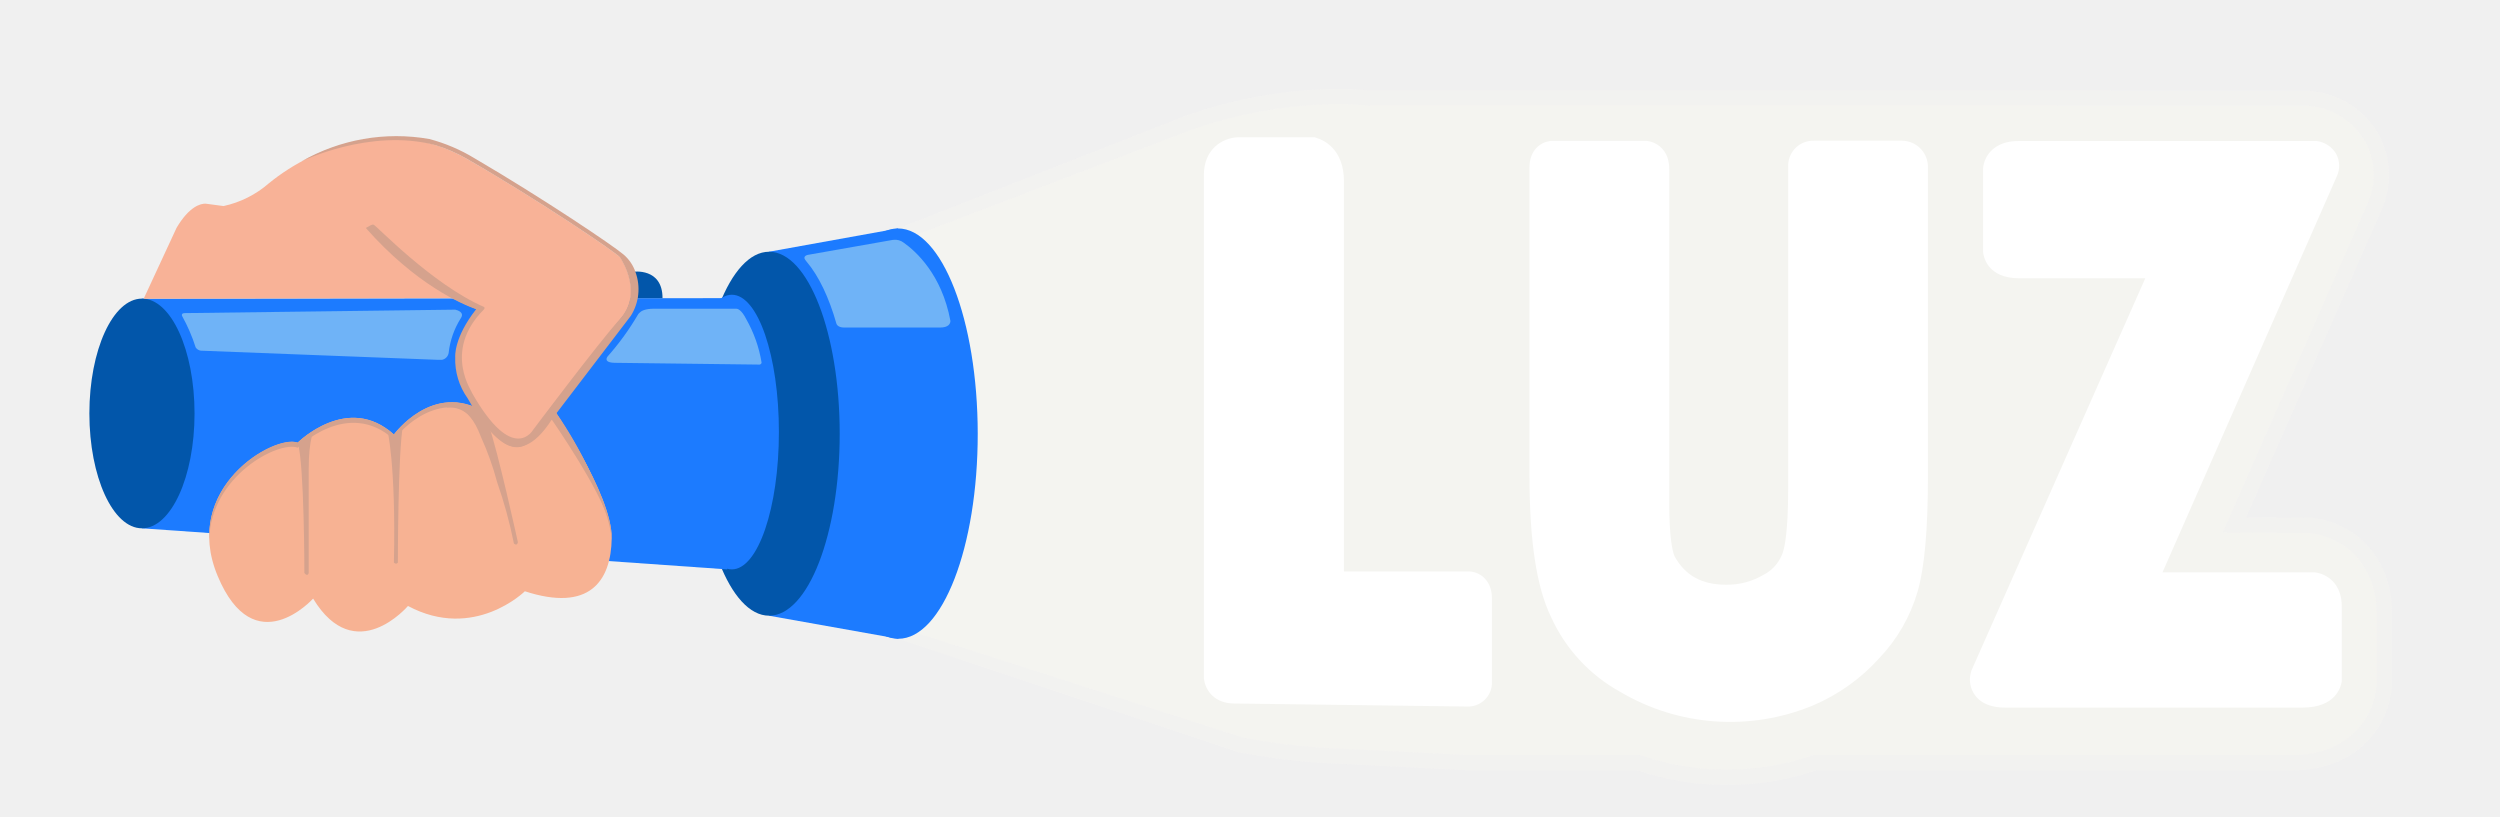
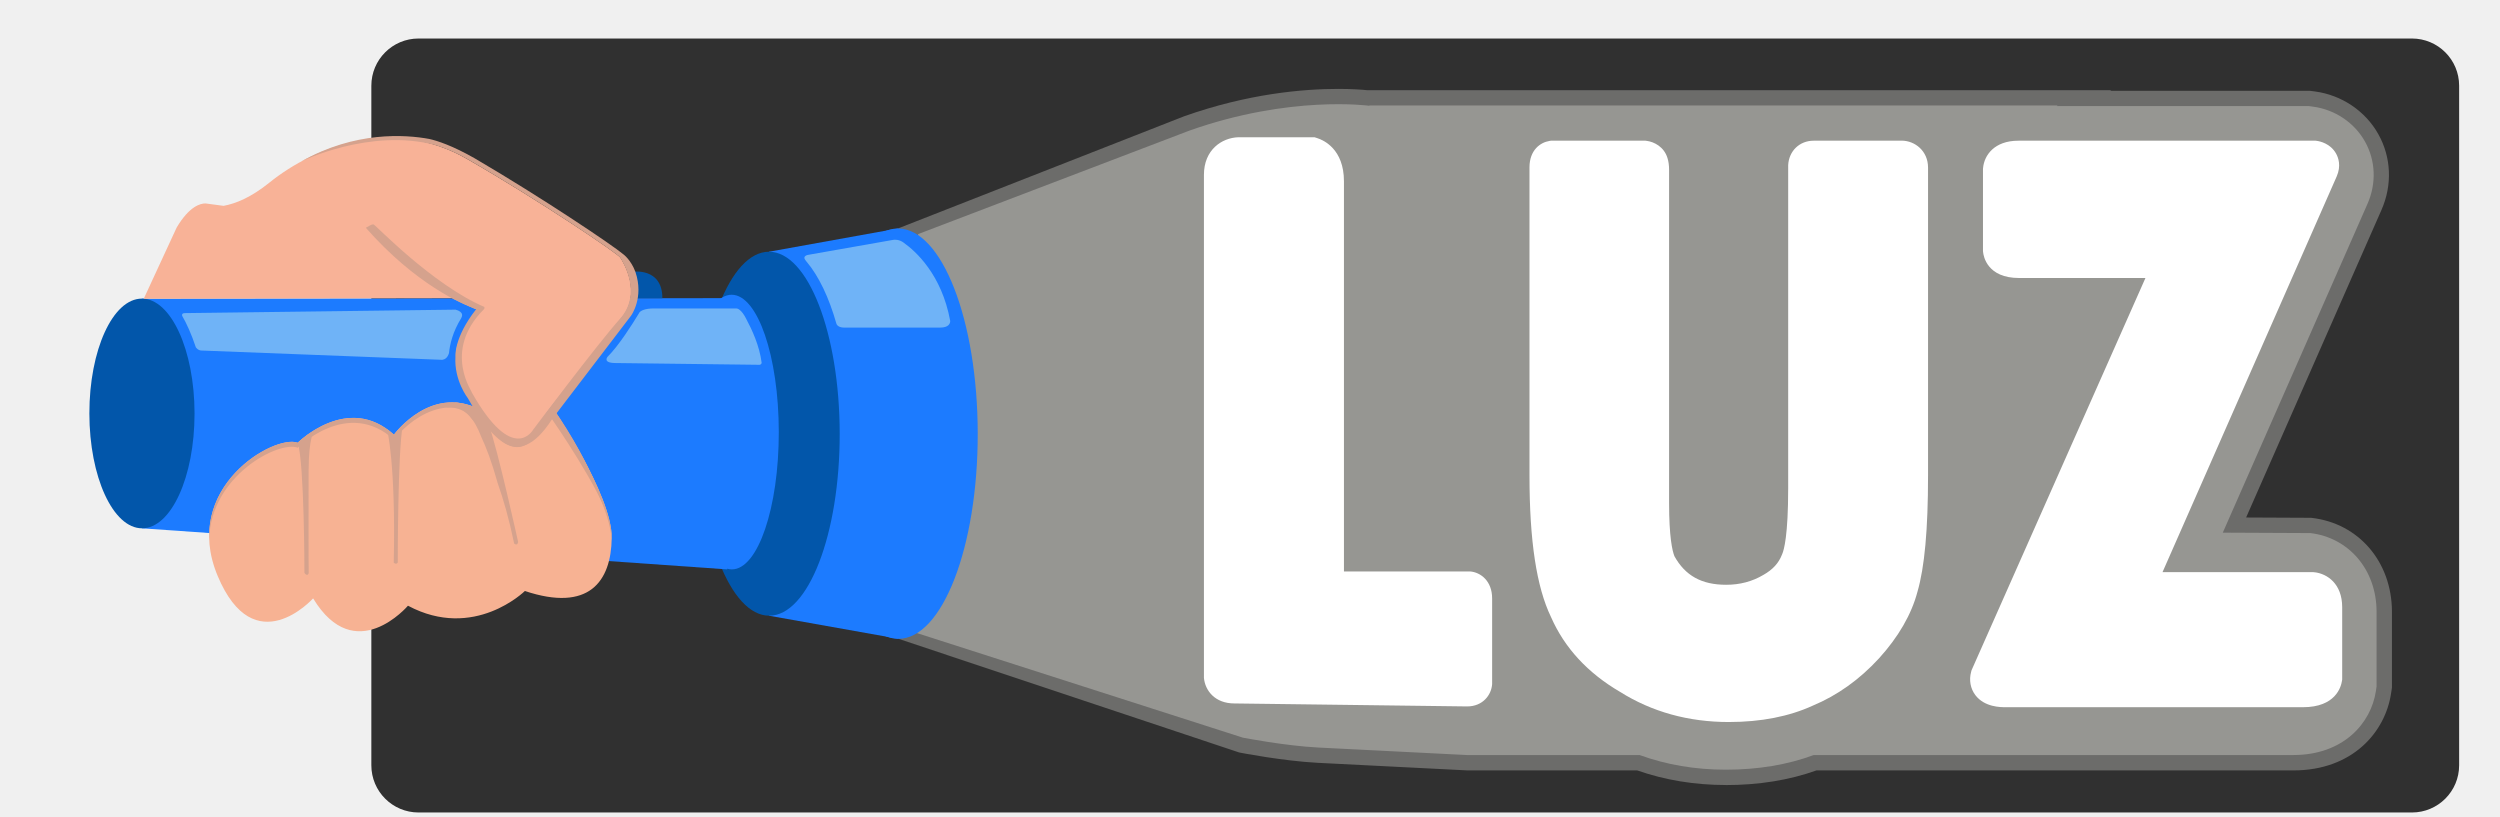
- <svg xmlns="http://www.w3.org/2000/svg" viewBox="0 0 477.79 156.08">
+ <svg xmlns="http://www.w3.org/2000/svg" id="Layer_1" data-name="Layer 1" viewBox="0 0 477.79 156.08">
  <defs>
-     <style>.cls-1{fill:#f9f7f2;opacity:0.3;}.cls-2{fill:#fff;}.cls-3{fill:#1c7bff;}.cls-4{fill:#0256aa;}.cls-5{fill:#ea8e75;}.cls-6{fill:#f7b293;}.cls-7{fill:#d5a28d;}.cls-8{fill:#6fb3f7;}.cls-9{fill:#f8b297;}</style>
+     <style>
+       .cls-1 {
+         fill: #fff;
+       }
+ 
+       .cls-2 {
+         fill: #6fb3f7;
+       }
+ 
+       .cls-3 {
+         fill: #1c7bff;
+       }
+ 
+       .cls-4 {
+         fill: #0256aa;
+       }
+ 
+       .cls-5 {
+         fill: #303030;
+       }
+ 
+       .cls-6 {
+         fill: #f9f7f2;
+         opacity: .3;
+       }
+ 
+       .cls-7 {
+         fill: #f7b293;
+       }
+ 
+       .cls-8 {
+         fill: #f8b297;
+       }
+ 
+       .cls-9 {
+         fill: #ea8e75;
+       }
+ 
+       .cls-10 {
+         fill: #d5a28d;
+       }
+     </style>
  </defs>
-   <g id="Layer_1" data-name="Layer 1">
-     <path class="cls-1" d="M329.84,150a51.16,51.16,0,0,1-17-2.8H280.31l-28.41-1.44a126.87,126.87,0,0,1-15-1.95l-.13,0-65.11-21.73,13.85-43.89L171.62,43.66l54.64-21.41A89,89,0,0,1,255.78,17a55.56,55.56,0,0,1,5.56.25H403.5l-.18.11h38.12l1,.13a16.4,16.4,0,0,1,12.1,8.13,16.11,16.11,0,0,1,.61,14.51L429.27,98.9l12.41.06.16,0c9,1,15.26,8.4,15.3,17.88v14.56l-.17,1.1c-1.09,7.32-7.29,14.71-18.67,14.71H347.16A51.28,51.28,0,0,1,329.84,150Z" />
-     <path class="cls-1" d="M441.5,101.88l-16.69-.09,27.66-62.85A13.19,13.19,0,0,0,452,27a13.44,13.44,0,0,0-9.93-6.67l-.8-.1H393.09l.18-.11H261.77l-.12.05s-15-2.08-34.35,4.76L175.48,44.74l.77,33.32-1,42.93,62.32,20A127.11,127.11,0,0,0,252,142.88l28.34,1.43h33a50.84,50.84,0,0,0,33.28,0H438.3c9.64,0,14.88-6.14,15.78-12.22l.14-.89V116.87C454.19,108.91,449,102.75,441.5,101.88Z" />
-     <path class="cls-2" d="M363.51,26.89h-16.9a4.78,4.78,0,0,0-4.86,4.66V93.29c0,9-.8,11.82-1.14,12.62l-.06.13a7.39,7.39,0,0,1-3.52,3.82,13.63,13.63,0,0,1-7.13,1.89c-4.67,0-7.82-1.74-9.88-5.46-.41-1-1-3.67-1-10.17V32.44a7.46,7.46,0,0,0-.31-2.25,4.75,4.75,0,0,0-4-3.27l-.22,0H296.4l-.29.05c-1.75.28-3.8,1.77-3.8,5V90.9c0,12.44,1.34,21.28,4.11,27a30.9,30.9,0,0,0,13.2,14.31,41.33,41.33,0,0,0,36.85,2.62,36,36,0,0,0,12.65-9,31,31,0,0,0,7.34-12.69c1.37-4.69,2-12,2-22.23V32A5,5,0,0,0,363.51,26.89Z" />
-     <path class="cls-2" d="M442.35,109.38l-.21,0H413.29l33.29-75.63a4.77,4.77,0,0,0-.12-4.37,5.07,5.07,0,0,0-3.7-2.43l-.24,0H385.75c-4.62,0-6.52,2.79-6.75,5.18l0,.17V48l0,.18c.08.83.81,5,6.88,5H410l-33.24,75-.07.27a5.06,5.06,0,0,0,.81,4.48c1.75,2.3,4.81,2.3,5.81,2.3h56.77c6.24,0,7.29-3.86,7.47-5l0-.27V116C447.6,111.58,444.77,109.66,442.35,109.38Z" />
-     <path class="cls-2" d="M280.94,109.22H256.85V34.64c0-6.13-3.89-7.85-5.08-8.23l-.54-.18H236.67c-3.17.09-6.59,2.38-6.59,7.18v96l0,.15c.21,2.44,2.1,4.89,5.8,4.89l44.48.58a4.57,4.57,0,0,0,4.77-4.28V114.37C285.16,111.06,283,109.38,280.94,109.22Z" />
-     <path class="cls-3" d="M156.45,82.89c0,21.65,6.84,39.2,15.24,39.19s15.19-17.56,15.17-39.22-6.84-39.2-15.24-39.2S156.43,61.23,156.45,82.89Z" />
-     <polygon class="cls-3" points="146.96 48.11 171.62 43.66 171.69 122.08 147.01 117.68 146.96 48.11" />
-     <ellipse class="cls-4" cx="146.99" cy="82.89" rx="13.49" ry="34.78" />
-     <path class="cls-3" d="M130.86,82.58c0,14.49,4,26.24,9,26.24s9-11.76,9-26.26-4-26.24-9-26.23S130.85,68.08,130.86,82.58Z" />
-     <polygon class="cls-3" points="27.11 57.08 139.06 56.98 138.98 108.82 27.15 100.97 27.11 57.08" />
-     <ellipse class="cls-4" cx="27.13" cy="79.02" rx="10.05" ry="21.95" />
-     <polygon class="cls-5" points="34.06 45.11 34.8 45.24 34.08 45.1 34.06 45.11" />
-     <path class="cls-6" d="M105.41,77.64s11.62,16.92,11.5,25.22S112.57,117,100.31,113c0,0-9.7,9.57-22.34,2.81,0,0-10.08,11.87-18.13-1.41,0,0-11.23,12.51-18.25-4.34S52.44,83,56.91,84.61c0,0,9.57-9.58,18.38-1.54,0,0,7.42-10.24,17.24-4.35C92.92,78.36,99.14,91.27,105.41,77.64Z" />
-     <path class="cls-7" d="M56.91,85.56S66.48,76,75.29,84c0,0,7.42-10.25,17.24-4.36.39-.35,6.61,12.56,12.88-1.08,0,0,11.16,16.26,11.48,24.72,0-.15,0-.3,0-.45.12-8.3-11.5-25.22-11.5-25.22-6.27,13.63-12.49.72-12.88,1.08-9.82-5.89-17.24,4.35-17.24,4.35-8.81-8-18.38,1.54-18.38,1.54C53.1,83.19,39.6,90.39,40,103,40.29,91,53.2,84.19,56.91,85.56Z" />
-     <path class="cls-7" d="M59,89.58c0-5.61,1-7.34,1-7.34l-1,1.05V82.9l-2.1,1.71c1.27,4,1.27,24.89,1.27,24.89.64.83.83,0,.83,0C59,107.42,59,96.76,59,89.58Z" />
-     <path class="cls-7" d="M75.29,83.07,74,82s1.7,6.55,1.28,25.53c0,0,.42.43.76,0,0,0,0-21.22,1-26.35Z" />
-     <path class="cls-8" d="M87,59.18l-51.68.66c-.78,0-.52.55-.52.55a32.54,32.54,0,0,1,2.59,6h0a1.38,1.38,0,0,0,1,.63l45.36,1.75h0l.71,0a1.6,1.6,0,0,0,1.28-1.3h0a15.69,15.69,0,0,1,2.35-6.69h0C88.79,59.7,87.47,59.28,87,59.18Z" />
-     <path class="cls-7" d="M105.41,77.64s-3.38,7.54-7.33,6a12,12,0,0,1-5.76-5.17s-3.81-1.54-5.41-1.51a14.22,14.22,0,0,1,1,1.18h0c1.11.48,2.68,1.79,4,5.34v0a54.92,54.92,0,0,1,3.1,8.67v0a87.9,87.9,0,0,1,3.21,11.73s.57.58.76-.25c0,0-3.88-17.69-5.61-22.44,0,0,4.93,10.14,12.08-1,0,0,9.29,13.34,11,19.69A75.67,75.67,0,0,0,105.41,77.64Z" />
-     <path class="cls-7" d="M85.26,77.91A5.34,5.34,0,0,1,90,79.75c1.77,2.28,1-1.44,1-1.44l-4.49-1Z" />
-     <path class="cls-4" d="M121,51.94s5.62-.85,5.62,5.05h-4.86A10.51,10.51,0,0,0,121,51.94Z" />
-     <path class="cls-9" d="M118.57,49.24c-.51-.76-15.58-11-29.36-18.89S60.61,27.54,51.42,35a19.47,19.47,0,0,1-8.7,4.38l-3.46-.46c-.91,0-3.06.48-5.51,4.61h0L27.46,57.09l59-.11a56,56,0,0,0,5.24,2.34,18.55,18.55,0,0,0-4.32,7s-1.51,6.49,5.9,14.47,8.08,2,12.18-3.14h0L118.57,61C122.91,56.14,119.08,50,118.57,49.24Z" />
-     <path class="cls-8" d="M142.62,61c-.92-1.84-1.69-2-1.87-2h-.89v0H125c-1.72,0-2.44.43-2.74.74L122,60h0a50.59,50.59,0,0,1-5.88,8.13h0s-1,1.18,1.42,1.21h0l27.63.34s.37-.06.38-.4A24.88,24.88,0,0,0,142.62,61Z" />
-     <path class="cls-8" d="M172.73,46.39a2.71,2.71,0,0,0-2-.55h-.06l-16.22,2.86s-1.26.19-.42,1.15a.83.83,0,0,1,.13.16c2.32,2.74,4.27,6.83,5.7,11.87h0s.2.72,1.48.72h18.3c1.68,0,2-.77,2-1.27C180,52.44,175,48,172.73,46.39Z" />
-     <path class="cls-7" d="M121.45,52a7.57,7.57,0,0,0-2.32-3.39c-2-1.71-15.39-10.72-28.42-18.35a32.8,32.8,0,0,0-8.64-3.69,36.45,36.45,0,0,0-24.48,4.29s13.15-6.46,25.62-3.12a29,29,0,0,1,5.93,2.57C102.92,38.22,118,48.43,118.5,49.2s4.34,6.89,0,11.74-16.6,21.19-16.6,21.19S98.07,89,90.16,75c.34.2-5.74-7.79,2.3-15.83.29-.29.06-.5.06-.5C82.62,54.38,71.8,43,71.48,43c0,0-.06-.06-.1-.07-.22-.06-.63.17-.63.17l-.84.47C79.48,54.4,88.32,58.15,91,59.1h0c-4.32,5.48-4,9.13-4,9.13a12.76,12.76,0,0,0,2.37,7.89c8.37,14.85,12.42,7.56,12.42,7.56l2.67-3.54h1l15.11-19.79A9.53,9.53,0,0,0,121.45,52Z" />
+   <rect class="cls-5" x="70.97" y="7.36" width="399.01" height="147.92" rx="9.02" ry="9.02" />
+   <path class="cls-6" d="m329.84,150.03c-5.96,0-11.66-.94-16.97-2.8h-32.56l-28.41-1.44c-6.67-.34-14.9-1.94-14.97-1.96l-.13-.03-65.11-21.72,13.85-43.89-13.92-34.53,54.64-21.42c12.25-4.35,22.8-5.25,29.51-5.25,2.67,0,4.59.15,5.56.25h142.16l-.18.11h38.12l.99.13c5.1.68,9.62,3.72,12.1,8.13,2.5,4.44,2.72,9.73.62,14.51l-25.87,58.78,12.41.06.16.02c8.97,1.05,15.26,8.4,15.3,17.88v14.56s-.17,1.11-.17,1.11c-1.1,7.32-7.3,14.71-18.68,14.71h-91.14c-5.19,1.86-11.02,2.8-17.32,2.8Z" />
+   <path class="cls-6" d="m441.5,101.88l-16.69-.08,27.66-62.85c1.73-3.94,1.55-8.28-.49-11.91-2.03-3.61-5.74-6.1-9.94-6.66l-.8-.11h-48.16l.18-.11h-131.5c-.07.03-.12.05-.12.05,0,0-15.05-2.08-34.35,4.76l-51.83,19.77.77,33.32-1,42.93,62.31,19.99s8.08,1.57,14.48,1.89l28.34,1.43h32.99c5.12,1.86,10.63,2.8,16.47,2.8,6.19,0,11.83-.95,16.81-2.8h91.65c9.64,0,14.88-6.14,15.79-12.22l.13-.89v-14.33c-.03-7.95-5.26-14.12-12.72-14.99Z" />
+   <g>
+     <path class="cls-1" d="m363.51,26.89h-16.9c-2.68,0-4.72,1.96-4.86,4.67v.1s0,61.64,0,61.64c0,9.01-.8,11.82-1.15,12.61l-.06.14c-.61,1.57-1.74,2.81-3.52,3.82-2.15,1.27-4.49,1.89-7.13,1.89-4.68,0-7.82-1.74-9.88-5.46-.41-1.03-1.02-3.67-1.02-10.17v-63.68c0-.87-.11-1.62-.31-2.25-.65-2.14-2.55-3.1-3.98-3.28l-.23-.03h-18.07l-.29.05c-1.75.28-3.8,1.77-3.8,5.03v58.93c0,12.44,1.34,21.28,4.11,27.02,2.58,5.89,7.02,10.7,13.2,14.31,6.08,3.82,13.07,5.76,20.78,5.76,6.14,0,11.55-1.06,16.07-3.14,4.66-1.94,8.91-4.97,12.64-9.03,3.72-4.1,6.2-8.4,7.34-12.7,1.37-4.69,2.03-11.96,2.03-22.23v-58.87c0-3.18-2.51-5.11-4.99-5.14Z" />
+     <path class="cls-1" d="m442.35,109.38l-.21-.03h-28.85l33.29-75.63c.89-2.03.31-3.61-.12-4.37-1.09-1.94-3.1-2.35-3.69-2.43l-.24-.03h-56.78c-4.62,0-6.52,2.79-6.75,5.18l-.02.17v15.75l.02.18c.08.83.81,4.96,6.88,4.96h24.15l-33.24,74.98-.07.27c-.44,1.6-.14,3.23.81,4.48,1.76,2.3,4.81,2.3,5.82,2.3h56.77c6.24,0,7.29-3.86,7.47-5.04l.04-.27v-13.82c-.01-4.46-2.84-6.37-5.26-6.66Z" />
+     <path class="cls-1" d="m280.94,109.22h-.14s-23.95-.01-23.95-.01V34.64c0-6.13-3.88-7.85-5.07-8.23l-.55-.18h-14.55c-3.17.1-6.59,2.39-6.59,7.18v96.14c.22,2.43,2.11,4.89,5.82,4.89l44.48.57c2.96,0,4.64-2.15,4.78-4.27v-.12s0-16.26,0-16.26c0-3.32-2.19-4.99-4.22-5.15Z" />
+   </g>
+   <g>
+     <g>
+       <path class="cls-3" d="m156.45,82.89c.02,21.66,6.84,39.2,15.24,39.2,8.4,0,15.19-17.57,15.17-39.22-.02-21.66-6.84-39.2-15.24-39.2-8.4,0-15.19,17.57-15.17,39.22Z" />
+       <polygon class="cls-3" points="146.96 48.11 171.62 43.66 171.69 122.08 147.01 117.68 146.96 48.11" />
+       <path class="cls-4" d="m133.5,82.9c.02,19.21,6.07,34.78,13.52,34.77,7.45,0,13.48-15.58,13.46-34.79-.02-19.21-6.07-34.78-13.52-34.77-7.45,0-13.48,15.58-13.46,34.79Z" />
+       <path class="cls-3" d="m130.86,82.58c.01,14.49,4.05,26.24,9.01,26.24,4.97,0,8.98-11.76,8.97-26.25-.01-14.49-4.05-26.24-9.01-26.24-4.97,0-8.98,11.76-8.97,26.25Z" />
+       <polygon class="cls-3" points="27.12 57.08 139.06 56.98 138.98 108.82 27.15 100.97 27.12 57.08" />
+       <path class="cls-4" d="m17.08,79.03c.01,12.12,4.52,21.94,10.07,21.94,5.55,0,10.04-9.83,10.03-21.96-.01-12.12-4.52-21.94-10.07-21.94-5.55,0-10.04,9.83-10.03,21.96Z" />
+       <polygon class="cls-9" points="34.06 45.11 34.8 45.24 34.08 45.1 34.06 45.11" />
+     </g>
+     <path class="cls-7" d="m105.41,77.64s11.63,16.93,11.5,25.22-4.34,14.17-16.6,10.09c0,0-9.7,9.57-22.34,2.81,0,0-10.09,11.87-18.13-1.4,0,0-11.23,12.51-18.26-4.34-7.02-16.85,10.85-27.06,15.32-25.4,0,0,9.57-9.57,18.38-1.53,0,0,7.42-10.25,17.24-4.36.39-.36,6.61,12.56,12.88-1.08Z" />
+     <path class="cls-10" d="m56.91,85.56s9.57-9.57,18.38-1.53c0,0,7.42-10.25,17.24-4.36.39-.36,6.61,12.56,12.88-1.08,0,0,11.16,16.25,11.49,24.71,0-.15.01-.3.01-.44.13-8.3-11.5-25.22-11.5-25.22-6.26,13.63-12.49.72-12.88,1.08-9.82-5.89-17.24,4.36-17.24,4.36-8.81-8.04-18.38,1.53-18.38,1.53-3.8-1.41-17.31,5.78-16.92,18.34.3-11.97,13.21-18.76,16.92-17.39Z" />
+     <path class="cls-10" d="m58.99,89.58c.01-5.61,1.01-7.34,1.01-7.34l-1,1.05c0-.25,0-.39,0-.39l-2.1,1.71c1.28,3.96,1.28,24.89,1.28,24.89.64.83.82,0,.82,0-.05-2.08-.03-12.74-.02-19.92Z" />
+     <path class="cls-10" d="m75.29,83.07l-1.32-1.06s1.7,6.55,1.28,25.53c0,0,.43.43.77,0,0,0-.02-21.22.97-26.36l-1.69,1.89Z" />
+     <path class="cls-2" d="m87.04,59.18l-51.69.66c-.77,0-.52.55-.52.55.78,1.33,1.76,3.45,2.59,5.97h0s.37.6,1.05.63l45.36,1.75h0l.7.03c.46-.07,1.01-.36,1.28-1.3,0,0,0,0,0,0,.17-1.66.72-4.07,2.35-6.69,0,0,0,0,0-.02.61-1.07-.71-1.49-1.14-1.59Z" />
+     <path class="cls-10" d="m105.41,77.64s-3.37,7.54-7.33,5.95c-3.96-1.6-5.75-5.16-5.75-5.16,0,0-3.82-1.54-5.41-1.51,0,0,.37.38.98,1.17,0,0,0,0,.01,0,1.1.47,2.68,1.78,4.04,5.33,0,0,0,.01,0,.02.99,2.08,2.04,4.88,3.1,8.67,0,.01,0,.02,0,.03,1.17,3.3,2.28,7.19,3.21,11.73,0,0,.57.57.77-.26,0,0-3.89-17.69-5.62-22.44,0,0,4.94,10.14,12.09-1.05,0,0,9.28,13.34,11.05,19.69,0,0-2.73-10.39-11.14-22.19Z" />
+     <path class="cls-10" d="m85.26,77.91s2.92-.43,4.68,1.85.98-1.44.98-1.44l-4.49-.98-1.18.58Z" />
+     <path class="cls-4" d="m120.98,51.94s5.61-.85,5.61,5.05h-4.86s.31-3.02-.76-5.05Z" />
+     <path class="cls-8" d="m118.57,49.24c-.51-.77-15.57-10.98-29.36-18.89-13.79-7.91-28.6-2.81-37.79,4.6-3.45,2.78-6.38,3.97-8.7,4.39l-3.45-.46c-.92-.01-3.06.48-5.51,4.61,0,0,0,0,0,0l-6.29,13.61,58.95-.11s4.44,2.2,5.23,2.34c0,0-3.31,3.28-4.32,6.99,0,0-1.5,6.49,5.9,14.47,7.4,7.98,8.08,2.04,12.18-3.14,0,0,0,0,0,0l13.16-16.65c4.34-4.85.51-10.98,0-11.74Z" />
+     <path class="cls-2" d="m142.62,60.95c-.93-1.84-1.69-2-1.88-2h-.88s0,0,0,0h-14.9c-1.72,0-2.44.42-2.74.74-.06.11-.13.21-.2.34h0c-1.18,1.95-3.78,6.05-5.89,8.14h0s-1.04,1.18,1.42,1.21c0,0,0,0,0,0l27.63.34s.37-.06.38-.4c-.41-3.26-1.87-6.37-2.94-8.36Z" />
+     <path class="cls-2" d="m172.73,46.39c-.9-.67-1.78-.59-2.01-.55h-.06s0,.01,0,.01h0l-16.22,2.86s-1.26.19-.41,1.15c.06.06.1.12.13.16,2.32,2.75,4.27,6.83,5.7,11.87h0s.2.72,1.48.72h18.3c1.68,0,1.96-.78,1.96-1.27-1.62-8.89-6.63-13.35-8.87-14.94Z" />
+     <path class="cls-10" d="m121.45,51.99c-.86-2.34-2.32-3.39-2.32-3.39-2.01-1.71-15.39-10.72-28.42-18.35-4.25-2.42-7.11-3.34-8.65-3.69-4.59-.85-14.19-1.53-24.48,4.29,0,0,13.15-6.45,25.62-3.12,1.98.61,3.97,1.45,5.93,2.57,13.79,7.92,28.85,18.13,29.36,18.89.51.77,4.34,6.89,0,11.74s-16.6,21.19-16.6,21.19c0,0-3.83,6.89-11.74-7.15.34.2-5.73-7.79,2.3-15.83.29-.29.07-.5.07-.5-9.9-4.27-20.72-15.61-21.04-15.68-.04,0-.06-.06-.1-.07-.22-.06-.62.17-.62.17l-.85.47c9.58,10.86,18.41,14.61,21.1,15.56h0c-4.33,5.48-3.97,9.12-3.97,9.12-.27,4.51,2.37,7.89,2.37,7.89,8.37,14.85,12.42,7.56,12.42,7.56,0,0,1.06-1.41,2.67-3.54h1l15.11-19.79s2.51-3.42.83-8.36Z" />
  </g>
</svg>
